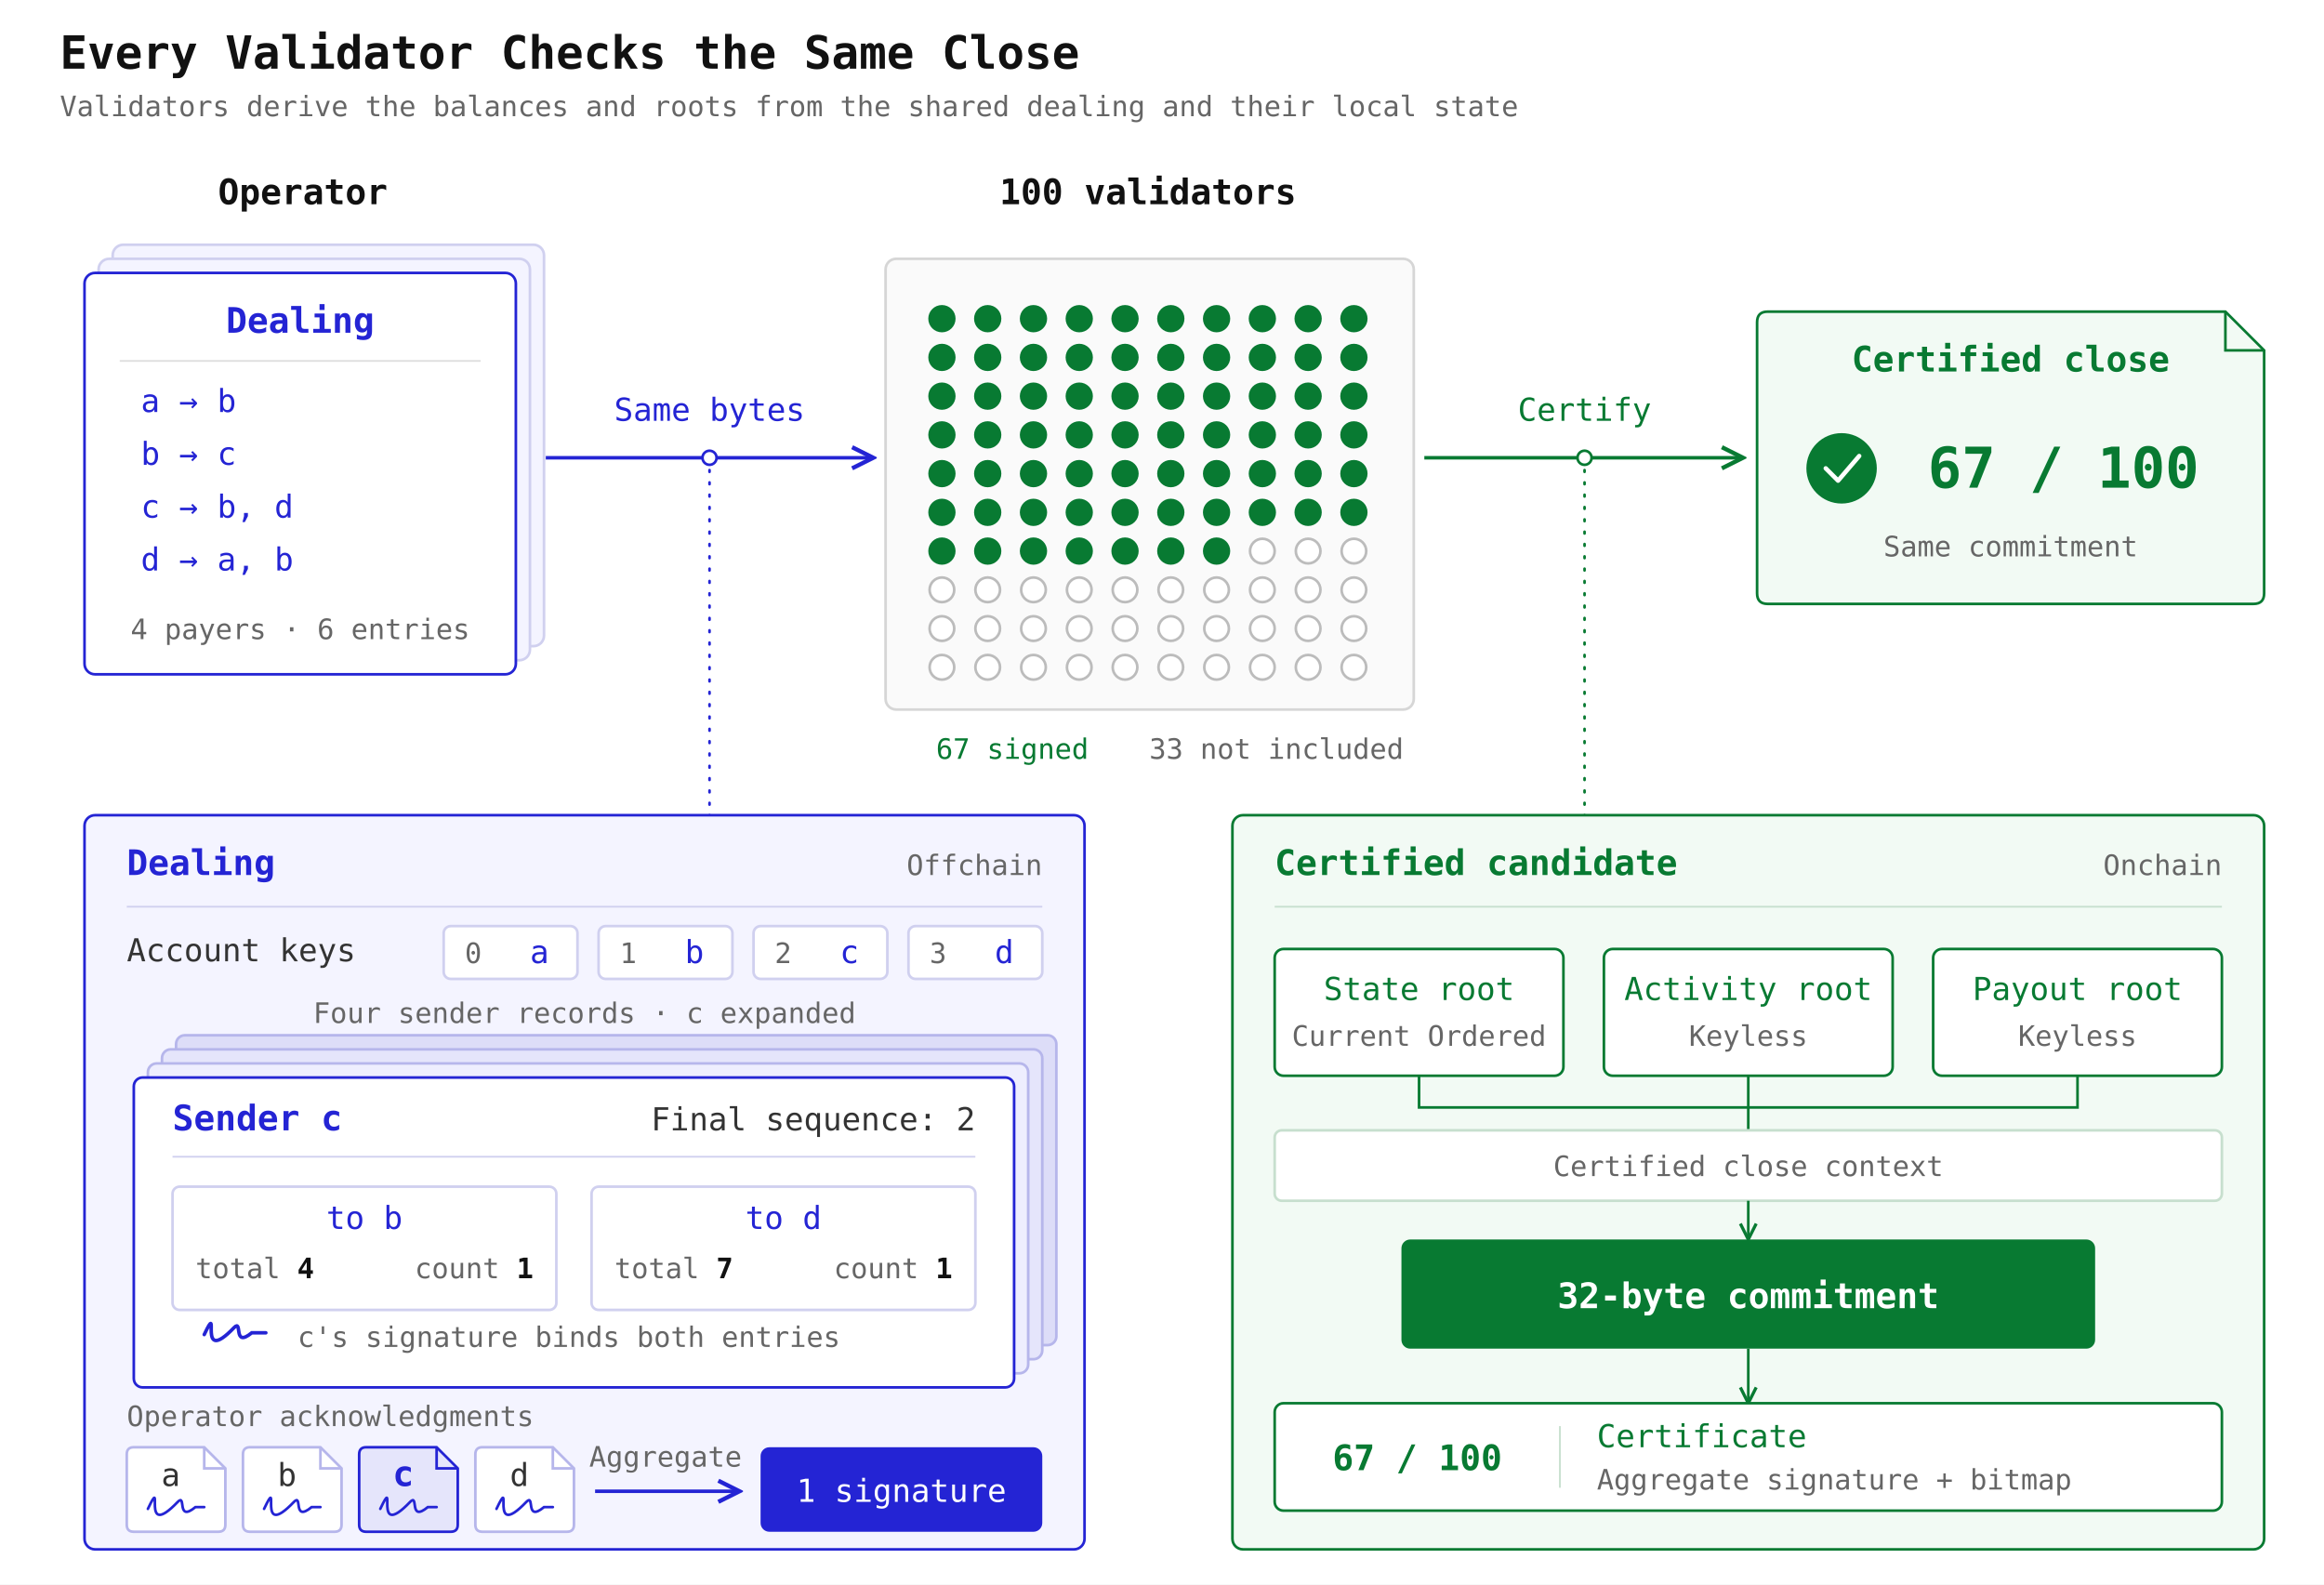
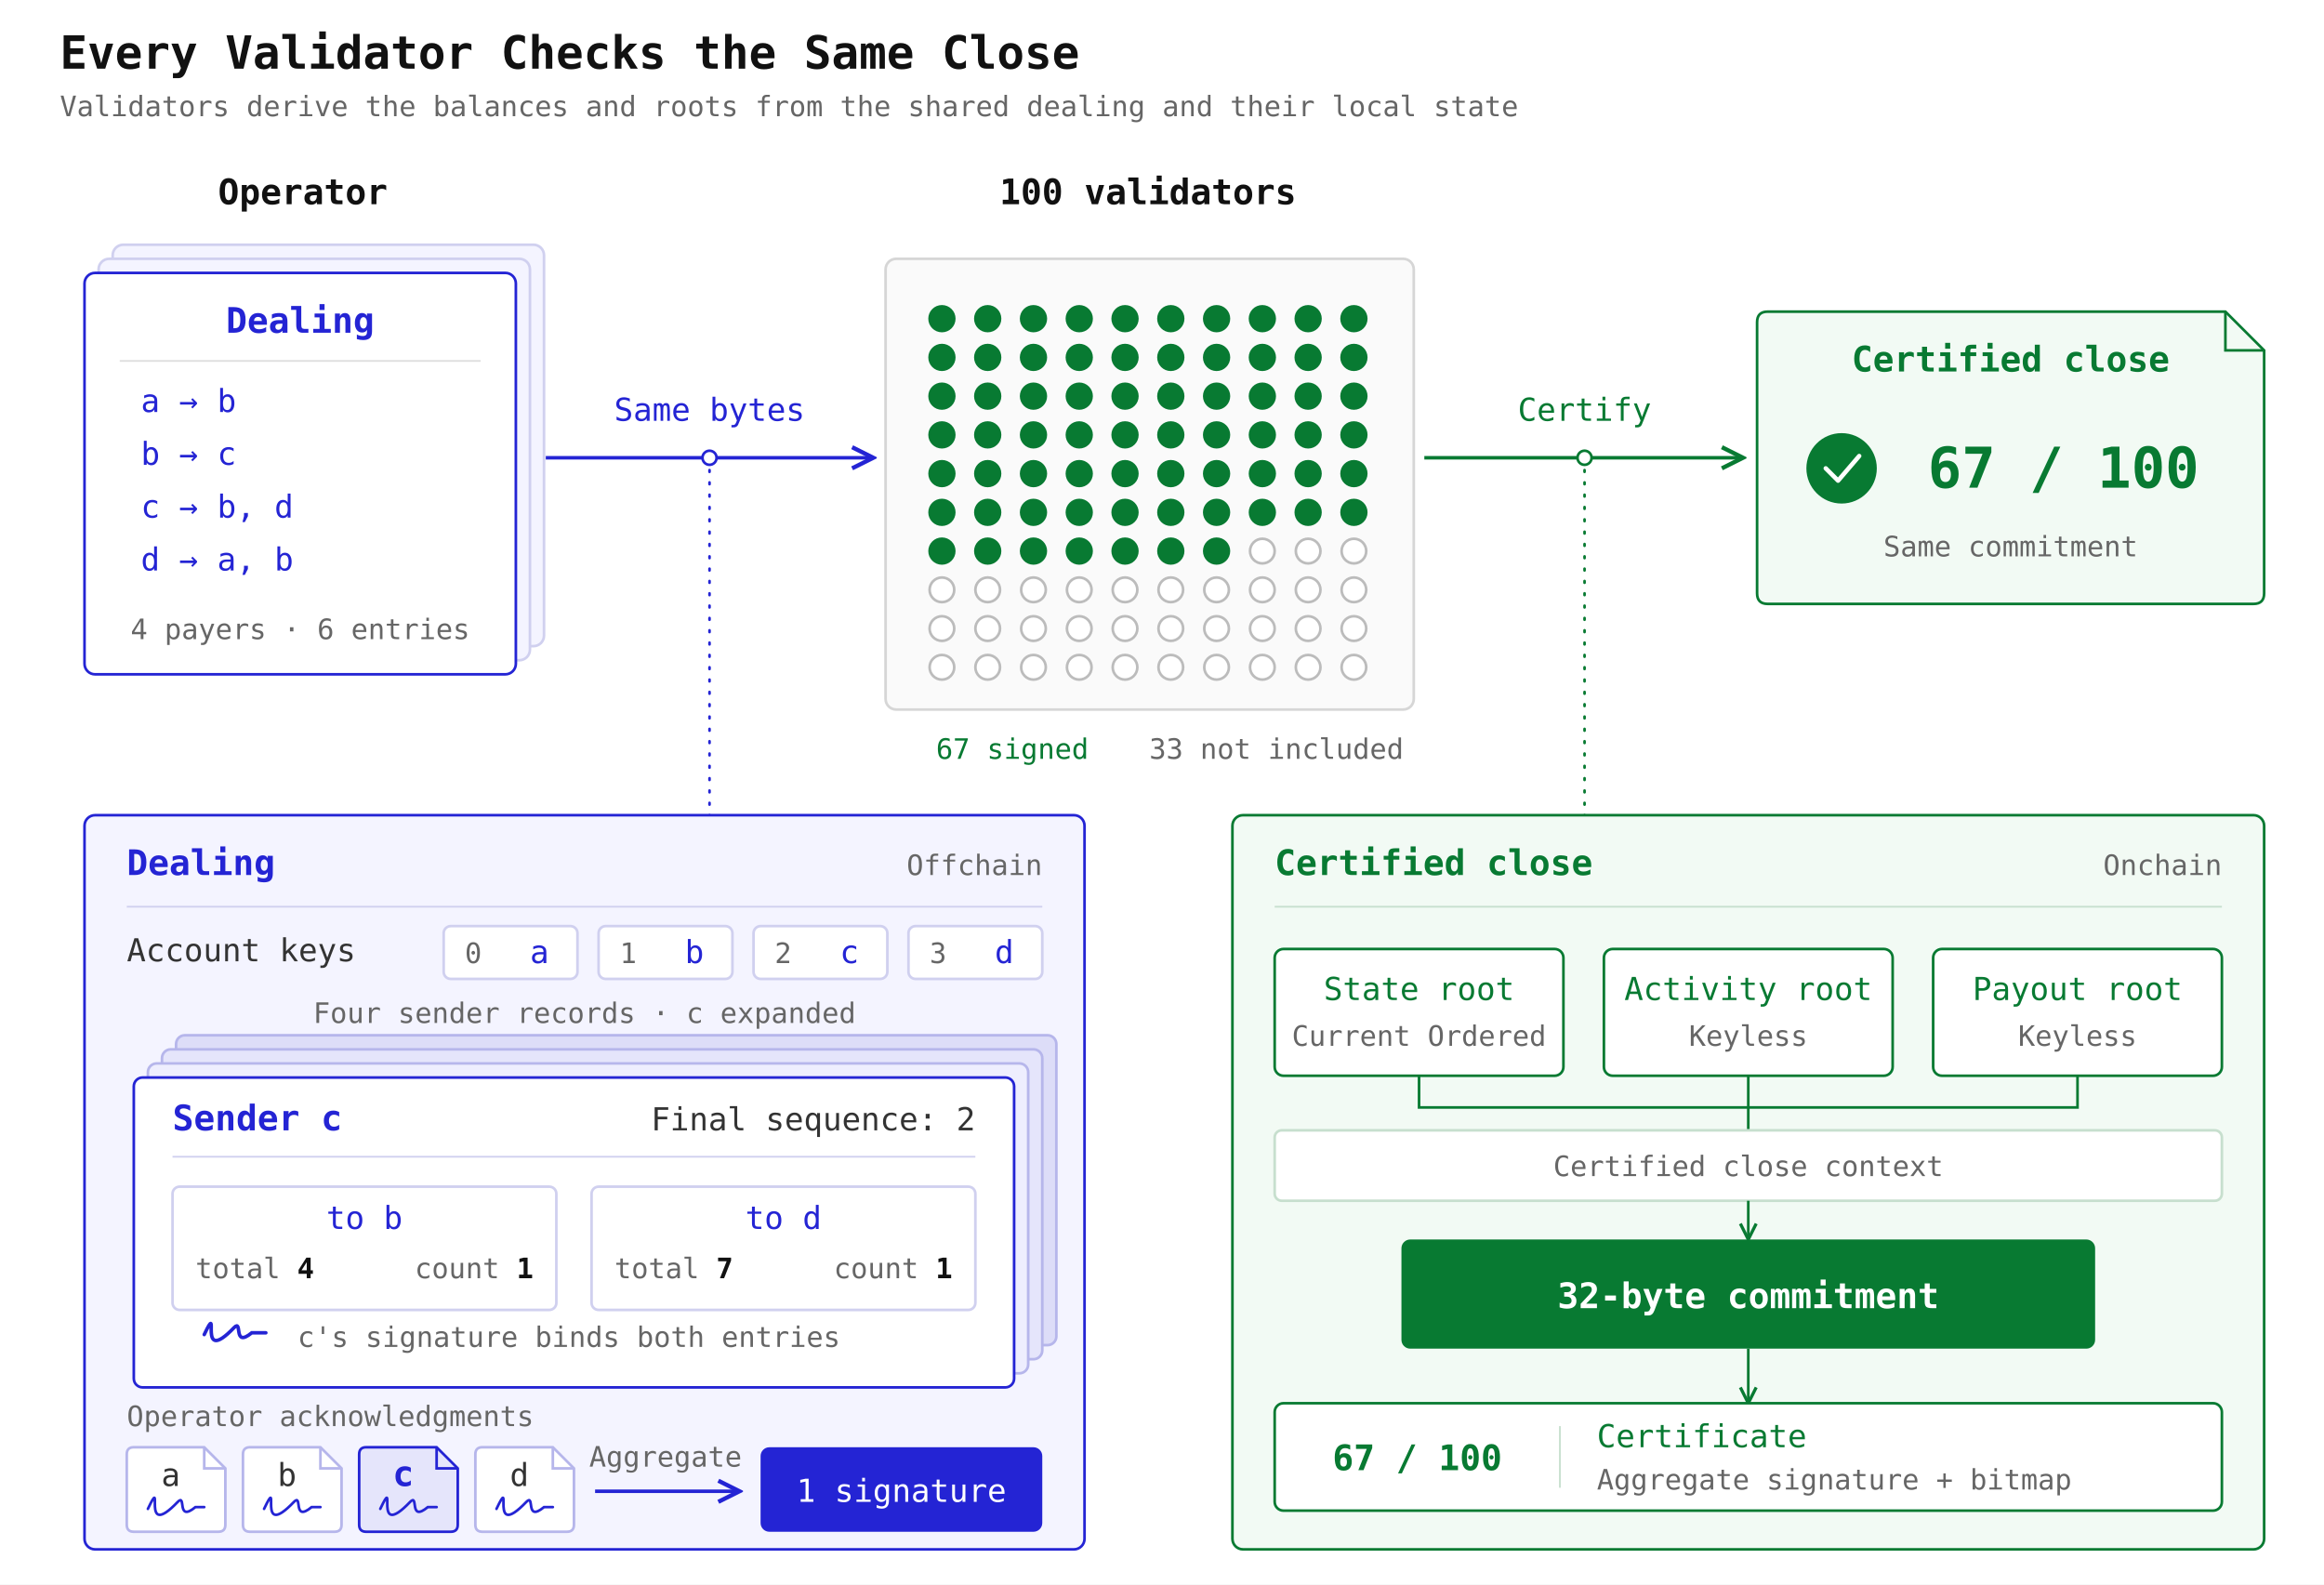
<svg xmlns="http://www.w3.org/2000/svg" viewBox="0 0 1320 900" role="img" aria-labelledby="title description">
  <rect width="1320" height="900" fill="#fff" />
  <style>
    text { font-family: ui-monospace, SFMono-Regular, Menlo, Monaco, Consolas, monospace; }
    .title { font-size: 26px; font-weight: 700; fill: #111; }
    .heading { font-size: 20px; font-weight: 700; fill: #111; }
    .label { font-size: 18px; fill: #333; }
    .note { font-size: 16px; fill: #666; }
    .center { text-anchor: middle; }
    .right { text-anchor: end; }
    .blue { fill: #2424d4; }
    .green { fill: #087a32; }
    .panel { fill: #fafafa; stroke: #d6d6d6; stroke-width: 1.5; }
    .entry { fill: #fff; stroke: #d0d0ef; stroke-width: 1.5; }
    .binding { fill: none; stroke: #087a32; stroke-width: 1.5; }
    .wire { fill: none; stroke-width: 2; }
    .broadcast { stroke: #2424d4; marker-end: url(#broadcast-arrow); }
    .vote { stroke: #087a32; marker-end: url(#vote-arrow); }
    .signed { fill: #087a32; stroke: #087a32; }
    .pending { fill: #fff; stroke: #bcbcbc; }
    .leader { fill: none; stroke-width: 1.5; stroke-dasharray: 1 6; stroke-linecap: round; }
  </style>
  <defs>
    <marker id="broadcast-arrow" markerWidth="8" markerHeight="8" refX="7" refY="4" orient="auto">
      <path d="M1 1 L7 4 L1 7" fill="none" stroke="#2424d4" stroke-width="1.2" />
    </marker>
    <marker id="vote-arrow" markerWidth="8" markerHeight="8" refX="7" refY="4" orient="auto">
      <path d="M1 1 L7 4 L1 7" fill="none" stroke="#087a32" stroke-width="1.2" />
    </marker>
    <circle id="validator" r="7" stroke-width="1.5" />
    <g id="operator-ack">
      <path d="M4 0 H44 L56 12 V44 Q56 48 52 48 H4 Q0 48 0 44 V4 Q0 0 4 0 Z" stroke-width="1.5" />
      <path d="M44 0 V12 H56" fill="none" stroke-width="1.5" />
      <path d="M12 35 C22 14 7 54 29 31 C34 26 28 43 39 34 L44 34" fill="none" stroke="#2424d4" stroke-width="1.5" stroke-linecap="round" />
    </g>
    <g id="validator-row">
      <use href="#validator" x="0" />
      <use href="#validator" x="26" />
      <use href="#validator" x="52" />
      <use href="#validator" x="78" />
      <use href="#validator" x="104" />
      <use href="#validator" x="130" />
      <use href="#validator" x="156" />
      <use href="#validator" x="182" />
      <use href="#validator" x="208" />
      <use href="#validator" x="234" />
    </g>
  </defs>
  <text class="title" x="34" y="39">Every Validator Checks the Same Close</text>
  <text class="note" x="34" y="66">Validators derive the balances and roots from the shared dealing and their local state</text>
  <text class="heading center" x="172" y="116">Operator</text>
  <rect x="64" y="139" width="245" height="228" rx="6" fill="#f4f4ff" stroke="#d0d0ef" stroke-width="1.5" />
  <rect x="56" y="147" width="245" height="228" rx="6" fill="#f4f4ff" stroke="#d0d0ef" stroke-width="1.5" />
  <rect x="48" y="155" width="245" height="228" rx="6" fill="#fff" stroke="#2424d4" stroke-width="1.5" />
  <text class="heading center blue" x="170.5" y="189">Dealing</text>
  <path d="M68 205 H273" stroke="#dedede" />
  <text class="label blue" x="80" y="234">a → b</text>
  <text class="label blue" x="80" y="264">b → c</text>
  <text class="label blue" x="80" y="294">c → b, d</text>
  <text class="label blue" x="80" y="324">d → a, b</text>
  <text class="note center" x="170.5" y="363">4 payers · 6 entries</text>
  <path class="wire broadcast" d="M310 260 H496" />
  <text class="label center blue" x="403" y="239">Same bytes</text>
  <text class="heading center" x="652" y="116">100 validators</text>
  <rect class="panel" x="503" y="147" width="300" height="256" rx="6" />
  <g class="signed" transform="translate(535 181)">
    <use href="#validator-row" y="0" />
    <use href="#validator-row" y="22" />
    <use href="#validator-row" y="44" />
    <use href="#validator-row" y="66" />
    <use href="#validator-row" y="88" />
    <use href="#validator-row" y="110" />
  </g>
  <g transform="translate(535 313)">
    <use class="signed" href="#validator" x="0" />
    <use class="signed" href="#validator" x="26" />
    <use class="signed" href="#validator" x="52" />
    <use class="signed" href="#validator" x="78" />
    <use class="signed" href="#validator" x="104" />
    <use class="signed" href="#validator" x="130" />
    <use class="signed" href="#validator" x="156" />
    <use class="pending" href="#validator" x="182" />
    <use class="pending" href="#validator" x="208" />
    <use class="pending" href="#validator" x="234" />
  </g>
  <g class="pending" transform="translate(535 335)">
    <use href="#validator-row" y="0" />
    <use href="#validator-row" y="22" />
    <use href="#validator-row" y="44" />
  </g>
  <text class="note center green" x="575" y="431">67 signed</text>
  <text class="note center" x="725" y="431">33 not included</text>
  <path class="wire vote" d="M809 260 H990" />
  <text class="label center green" x="900" y="239">Certify</text>
  <path d="M1004 177 H1264 L1286 199 V337 Q1286 343 1280 343 H1004 Q998 343 998 337 V183 Q998 177 1004 177 Z" fill="#f2faf4" stroke="#087a32" stroke-width="1.5" />
  <path d="M1264 177 V199 H1286" fill="none" stroke="#087a32" stroke-width="1.5" />
  <text class="heading center green" x="1142" y="211">Certified close</text>
  <circle cx="1046" cy="266" r="20" fill="#087a32" />
  <path d="M1037 266 L1044 273 L1056 259" fill="none" stroke="#fff" stroke-width="2.5" stroke-linecap="round" stroke-linejoin="round" />
  <text class="center green" x="1172" y="277" style="font-size:32px; font-weight:700;">67 / 100</text>
  <text class="note center" x="1142" y="316">Same commitment</text>
  <path class="leader" d="M403 260 V463" stroke="#2424d4" />
  <circle cx="403" cy="260" r="4" fill="#fff" stroke="#2424d4" stroke-width="1.5" />
  <rect x="48" y="463" width="568" height="417" rx="6" fill="#f4f4ff" stroke="#2424d4" stroke-width="1.5" />
  <text class="heading blue" x="72" y="497">Dealing</text>
  <text class="note right" x="592" y="497">Offchain</text>
  <path d="M72 515 H592" stroke="#d0d0ef" />
  <text class="label" x="72" y="546">Account keys</text>
  <rect class="entry" x="252" y="526" width="76" height="30" rx="4" />
  <text class="note" x="264" y="547">0</text>
  <text class="label blue" x="301" y="547">a</text>
  <rect class="entry" x="340" y="526" width="76" height="30" rx="4" />
  <text class="note" x="352" y="547">1</text>
  <text class="label blue" x="389" y="547">b</text>
  <rect class="entry" x="428" y="526" width="76" height="30" rx="4" />
  <text class="note" x="440" y="547">2</text>
  <text class="label blue" x="477" y="547">c</text>
  <rect class="entry" x="516" y="526" width="76" height="30" rx="4" />
  <text class="note" x="528" y="547">3</text>
  <text class="label blue" x="565" y="547">d</text>
  <text class="note center" x="332" y="581">Four sender records · c expanded</text>
  <rect x="100" y="588" width="500" height="176" rx="5" fill="#ddddf8" stroke="#b6b6eb" stroke-width="1.5" />
  <rect x="92" y="596" width="500" height="176" rx="5" fill="#e5e5fb" stroke="#b6b6eb" stroke-width="1.5" />
  <rect x="84" y="604" width="500" height="176" rx="5" fill="#eeeefe" stroke="#b6b6eb" stroke-width="1.5" />
  <rect x="76" y="612" width="500" height="176" rx="5" fill="#fff" stroke="#2424d4" stroke-width="1.5" />
  <text class="heading blue" x="98" y="642">Sender c</text>
  <text class="label right" x="554" y="642">Final sequence: 2</text>
  <path d="M98 657 H554" stroke="#d0d0ef" />
  <rect class="entry" x="98" y="674" width="218" height="70" rx="4" />
  <text class="label center blue" x="207" y="698">to b</text>
  <text class="note" x="111" y="726">total <tspan fill="#111" font-weight="700">4</tspan>
  </text>
  <text class="note right" x="303" y="726">count <tspan fill="#111" font-weight="700">1</tspan>
  </text>
  <rect class="entry" x="336" y="674" width="218" height="70" rx="4" />
  <text class="label center blue" x="445" y="698">to d</text>
  <text class="note" x="349" y="726">total <tspan fill="#111" font-weight="700">7</tspan>
  </text>
  <text class="note right" x="541" y="726">count <tspan fill="#111" font-weight="700">1</tspan>
  </text>
  <path d="M116 758 C126 737 111 777 133 754 C138 749 132 766 143 757 L151 757" fill="none" stroke="#2424d4" stroke-width="2" stroke-linecap="round" />
  <text class="note" x="169" y="765">c's signature binds both entries</text>
  <text class="note" x="72" y="810">Operator acknowledgments</text>
  <g transform="translate(72 822)">
    <use href="#operator-ack" fill="#fff" stroke="#b6b6eb" />
    <text class="label center" x="25" y="22">a</text>
  </g>
  <g transform="translate(138 822)">
    <use href="#operator-ack" fill="#fff" stroke="#b6b6eb" />
    <text class="label center" x="25" y="22">b</text>
  </g>
  <g transform="translate(204 822)">
    <use href="#operator-ack" fill="#e5e5fb" stroke="#2424d4" />
    <text class="heading center blue" x="25" y="22">c</text>
  </g>
  <g transform="translate(270 822)">
    <use href="#operator-ack" fill="#fff" stroke="#b6b6eb" />
    <text class="label center" x="25" y="22">d</text>
  </g>
  <text class="note center" x="378" y="833">Aggregate</text>
  <path class="wire broadcast" d="M338 847 H420" />
  <rect x="432" y="822" width="160" height="48" rx="5" fill="#2424d4" />
  <text class="label center" x="512" y="853" style="fill:#fff;">1 signature</text>
  <path class="leader" d="M900 260 V463" stroke="#087a32" />
  <circle cx="900" cy="260" r="4" fill="#fff" stroke="#087a32" stroke-width="1.5" />
  <rect x="700" y="463" width="586" height="417" rx="6" fill="#f2faf4" stroke="#087a32" stroke-width="1.5" />
-   <text class="heading green" x="724" y="497">Certified candidate</text>
+   <text class="heading green" x="724" y="497">Certified close</text>
  <text class="note right" x="1262" y="497">Onchain</text>
  <path d="M724 515 H1262" stroke="#c7dfce" />
  <rect x="724" y="539" width="164" height="72" rx="5" fill="#fff" stroke="#087a32" stroke-width="1.5" />
  <text class="label center green" x="806" y="568">State root</text>
  <text class="note center" x="806" y="594">Current Ordered</text>
  <rect x="911" y="539" width="164" height="72" rx="5" fill="#fff" stroke="#087a32" stroke-width="1.5" />
  <text class="label center green" x="993" y="568">Activity root</text>
  <text class="note center" x="993" y="594">Keyless</text>
  <rect x="1098" y="539" width="164" height="72" rx="5" fill="#fff" stroke="#087a32" stroke-width="1.5" />
  <text class="label center green" x="1180" y="568">Payout root</text>
  <text class="note center" x="1180" y="594">Keyless</text>
  <path class="binding" d="M806 611 V629 H1180 V611 M993 611 V642" />
  <rect x="724" y="642" width="538" height="40" rx="4" fill="#fff" stroke="#c7dfce" stroke-width="1.5" />
  <text class="note center" x="993" y="668">Certified close context</text>
  <path class="binding" d="M993 682 V704" marker-end="url(#vote-arrow)" />
  <rect x="796" y="704" width="394" height="62" rx="5" fill="#087a32" />
  <text class="heading center" x="993" y="743" style="fill:#fff;">32-byte commitment</text>
  <path class="binding" d="M993 766 V797" marker-end="url(#vote-arrow)" />
  <rect x="724" y="797" width="538" height="61" rx="5" fill="#fff" stroke="#087a32" stroke-width="1.5" />
  <text class="heading center green" x="805" y="835">67 / 100</text>
  <path d="M886 810 V845" stroke="#c7dfce" />
  <text class="label green" x="907" y="822">Certificate</text>
  <text class="note" x="907" y="846">Aggregate signature + bitmap</text>
</svg>
